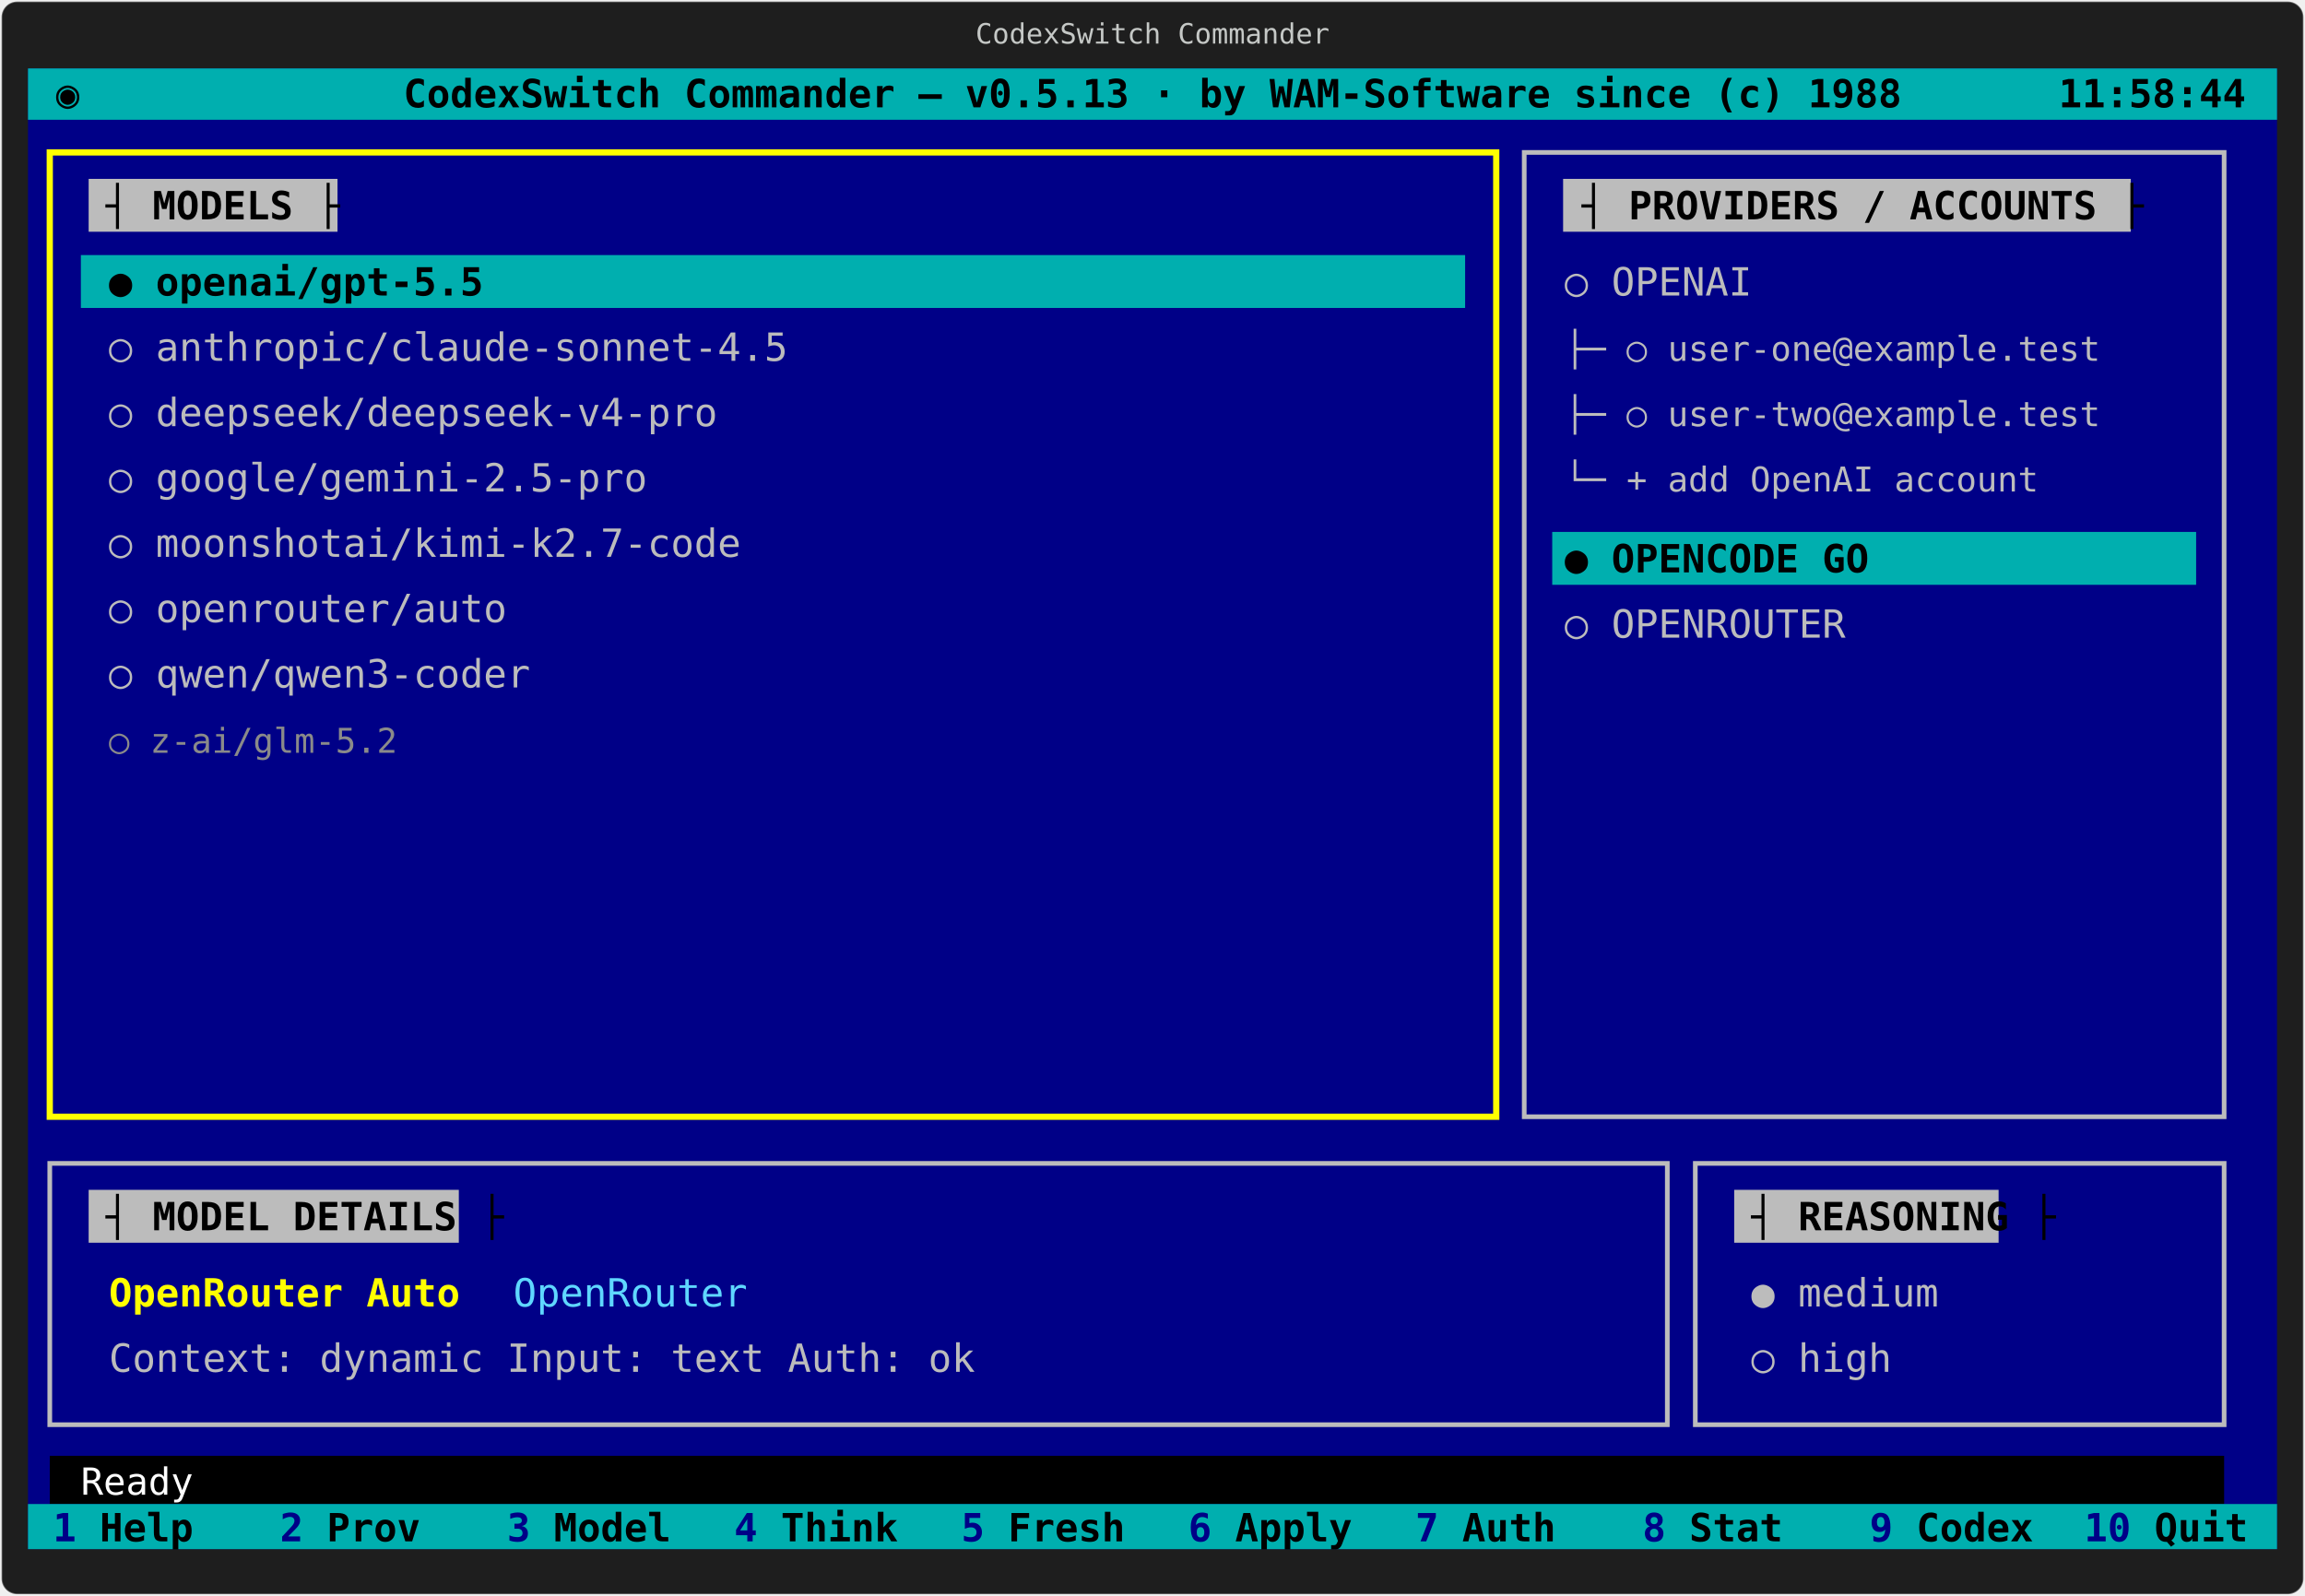
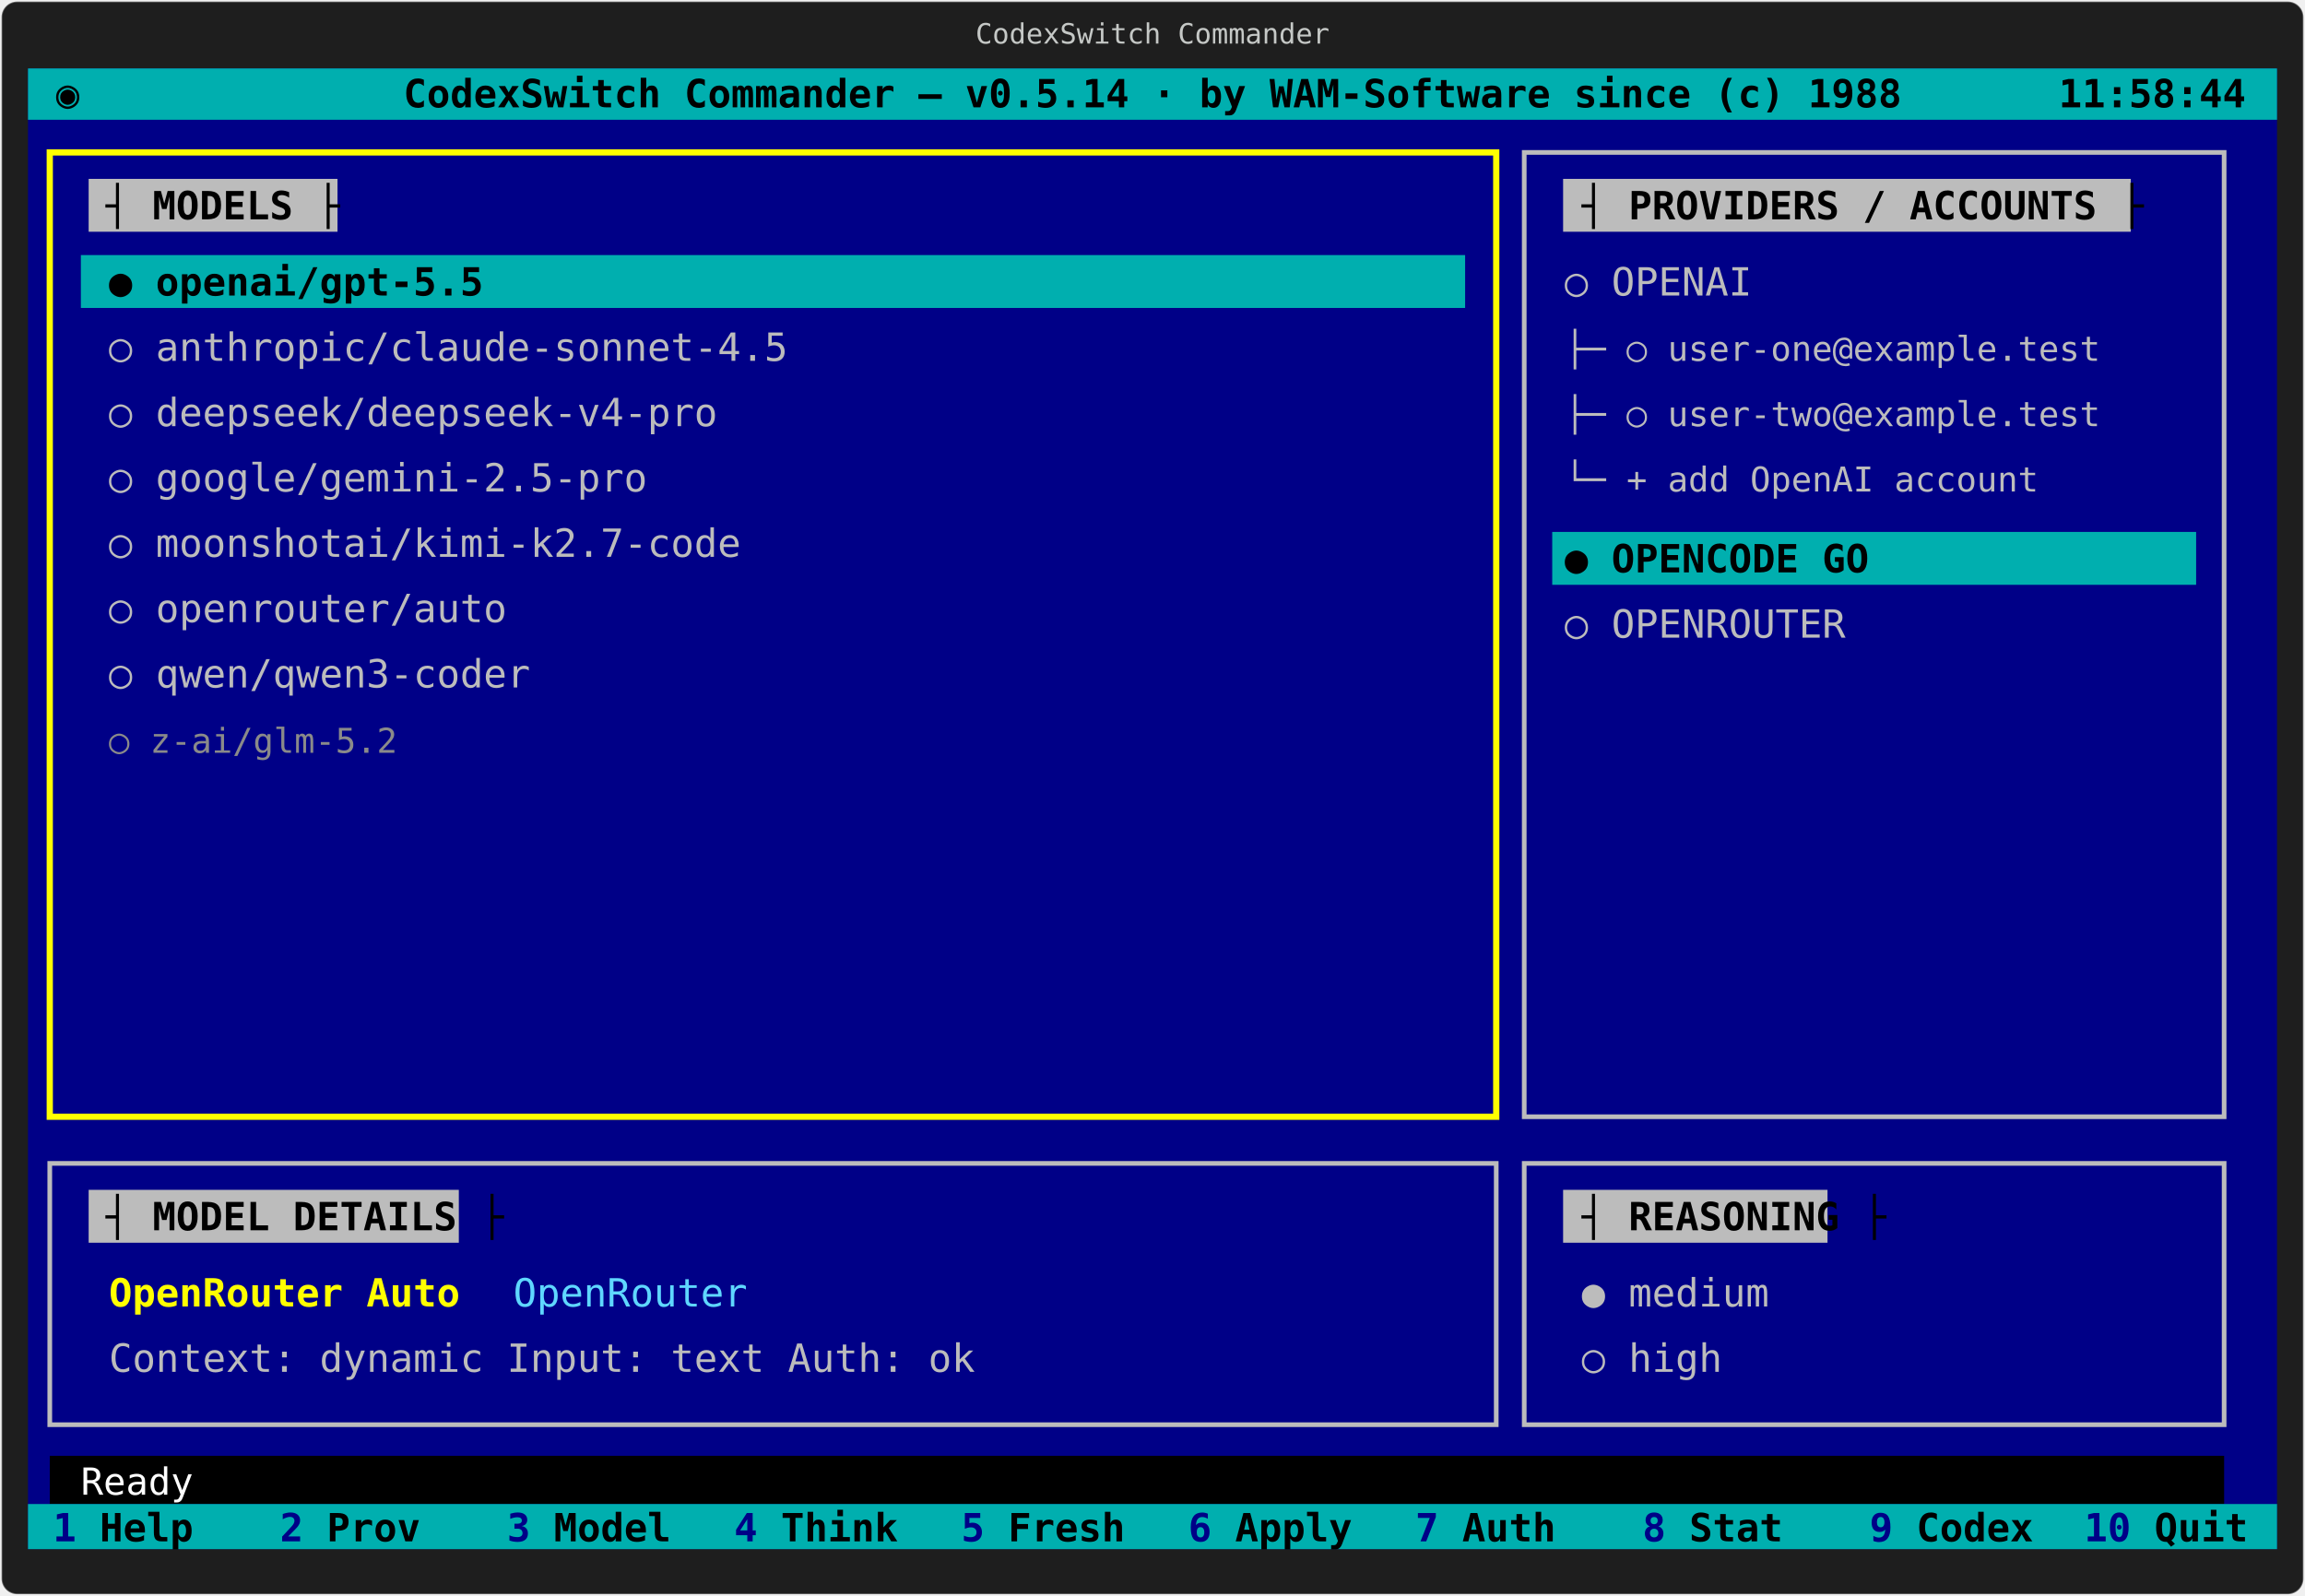
<svg xmlns="http://www.w3.org/2000/svg" viewBox="0 0 1482 1026" role="img" aria-labelledby="title desc">
  <defs>
    <style>
      .frame { fill: #1e1e1e; stroke: rgba(255,255,255,.35); stroke-width: 1; }
      .screen { fill: #000087; }
      .bar { fill: #00afaf; }
      .status { fill: #000000; }
      .panel { fill: #000087; stroke: #bcbcbc; stroke-width: 3; }
      .panel-active { fill: #000087; stroke: #ffff00; stroke-width: 4; }
      .title-bg { fill: #bcbcbc; }
      .active-title-bg { fill: #ffff00; }
      .select { fill: #00afaf; }
      .keybar { fill: #00afaf; }
      .key-no { fill: #000087; }
      .txt { font-family: "DejaVu Sans Mono", "SFMono-Regular", Consolas, monospace; font-size: 25px; fill: #bcbcbc; }
      .txt-small { font-family: "DejaVu Sans Mono", "SFMono-Regular", Consolas, monospace; font-size: 22px; fill: #bcbcbc; }
      .txt-dim { font-family: "DejaVu Sans Mono", "SFMono-Regular", Consolas, monospace; font-size: 22px; fill: #8a8a8a; }
      .txt-black { font-family: "DejaVu Sans Mono", "SFMono-Regular", Consolas, monospace; font-size: 25px; fill: #000000; font-weight: 700; }
      .txt-white { font-family: "DejaVu Sans Mono", "SFMono-Regular", Consolas, monospace; font-size: 24px; fill: #ffffff; }
      .txt-yellow { font-family: "DejaVu Sans Mono", "SFMono-Regular", Consolas, monospace; font-size: 25px; fill: #ffff00; font-weight: 700; }
      .txt-cyan { font-family: "DejaVu Sans Mono", "SFMono-Regular", Consolas, monospace; font-size: 25px; fill: #5fd7ff; }
      .window-title { font-family: "DejaVu Sans Mono", "SFMono-Regular", Consolas, monospace; font-size: 18px; fill: #c5c8c6; }
    </style>
  </defs>
  <rect class="frame" x="1" y="1" width="1480" height="1024" rx="10" />
  <text class="window-title" text-anchor="middle" x="741" y="28">CodexSwitch Commander</text>
  <rect class="screen" x="18" y="44" width="1446" height="952" />
  <rect class="bar" x="18" y="44" width="1446" height="33" />
  <text class="txt-black" x="36" y="69">◉</text>
-   <text class="txt-black" text-anchor="middle" x="741" y="69">CodexSwitch Commander — v0.5.13 · by WAM-Software since (c) 1988</text>
+   <text class="txt-black" text-anchor="middle" x="741" y="69">CodexSwitch Commander — v0.5.14 · by WAM-Software since (c) 1988</text>
  <text class="txt-black" text-anchor="end" x="1444" y="69">11:58:44</text>
  <rect class="panel-active" x="32" y="98" width="930" height="620" />
  <rect class="title-bg" x="57" y="115" width="160" height="34" />
  <text class="txt-black" x="68" y="141">┤ MODELS ├</text>
  <rect class="panel" x="980" y="98" width="450" height="620" />
  <rect class="title-bg" x="1005" y="115" width="365" height="34" />
  <text class="txt-black" x="1017" y="141">┤ PROVIDERS / ACCOUNTS ├</text>
  <rect class="select" x="52" y="164" width="890" height="34" />
  <text class="txt-black" x="70" y="190"> ●  openai/gpt-5.5</text>
  <text class="txt" x="70" y="232"> ○  anthropic/claude-sonnet-4.5</text>
  <text class="txt" x="70" y="274"> ○  deepseek/deepseek-v4-pro</text>
  <text class="txt" x="70" y="316"> ○  google/gemini-2.5-pro</text>
  <text class="txt" x="70" y="358"> ○  moonshotai/kimi-k2.7-code</text>
  <text class="txt" x="70" y="400"> ○  openrouter/auto</text>
  <text class="txt" x="70" y="442"> ○  qwen/qwen3-coder</text>
  <text class="txt-dim" x="70" y="484"> ○  z-ai/glm-5.2</text>
  <text class="txt" x="1006" y="190">○ OPENAI</text>
  <text class="txt-small" x="1006" y="232">  ├─ ○ user-one@example.test</text>
  <text class="txt-small" x="1006" y="274">  ├─ ○ user-two@example.test</text>
  <text class="txt-small" x="1006" y="316">  └─ + add OpenAI account</text>
  <rect class="select" x="998" y="342" width="414" height="34" />
  <text class="txt-black" x="1006" y="368">● OPENCODE GO</text>
  <text class="txt" x="1006" y="410">○ OPENROUTER</text>
-   <rect class="panel" x="32" y="748" width="1040" height="168" />
+   <rect class="panel" x="32" y="748" width="930" height="168" />
  <rect class="title-bg" x="57" y="765" width="238" height="34" />
  <text class="txt-black" x="68" y="791">┤ MODEL DETAILS ├</text>
  <text class="txt-yellow" x="70" y="840">OpenRouter Auto</text>
  <text class="txt-cyan" x="330" y="840">OpenRouter</text>
  <text class="txt" x="70" y="882">Context: dynamic   Input: text   Auth: ok</text>
-   <rect class="panel" x="1090" y="748" width="340" height="168" />
-   <rect class="title-bg" x="1115" y="765" width="170" height="34" />
-   <text class="txt-black" x="1126" y="791">┤ REASONING ├</text>
-   <text class="txt" x="1126" y="840"> ●  medium</text>
-   <text class="txt" x="1126" y="882"> ○  high</text>
+   <rect class="panel" x="980" y="748" width="450" height="168" />
+   <rect class="title-bg" x="1005" y="765" width="170" height="34" />
+   <text class="txt-black" x="1017" y="791">┤ REASONING ├</text>
+   <text class="txt" x="1017" y="840"> ●  medium</text>
+   <text class="txt" x="1017" y="882"> ○  high</text>
  <rect class="status" x="32" y="936" width="1398" height="31" />
  <text class="txt-white" x="52" y="961">Ready</text>
  <rect class="keybar" x="18" y="967" width="1446" height="29" />
  <g class="txt-black">
    <text x="34" y="991">
      <tspan class="key-no"> 1</tspan> Help</text>
    <text x="180" y="991">
      <tspan class="key-no"> 2</tspan> Prov</text>
    <text x="326" y="991">
      <tspan class="key-no"> 3</tspan> Model</text>
    <text x="472" y="991">
      <tspan class="key-no"> 4</tspan> Think</text>
    <text x="618" y="991">
      <tspan class="key-no"> 5</tspan> Fresh</text>
    <text x="764" y="991">
      <tspan class="key-no"> 6</tspan> Apply</text>
    <text x="910" y="991">
      <tspan class="key-no"> 7</tspan> Auth</text>
    <text x="1056" y="991">
      <tspan class="key-no"> 8</tspan> Stat</text>
    <text x="1202" y="991">
      <tspan class="key-no"> 9</tspan> Codex</text>
    <text x="1340" y="991">
      <tspan class="key-no">10</tspan> Quit</text>
  </g>
</svg>
